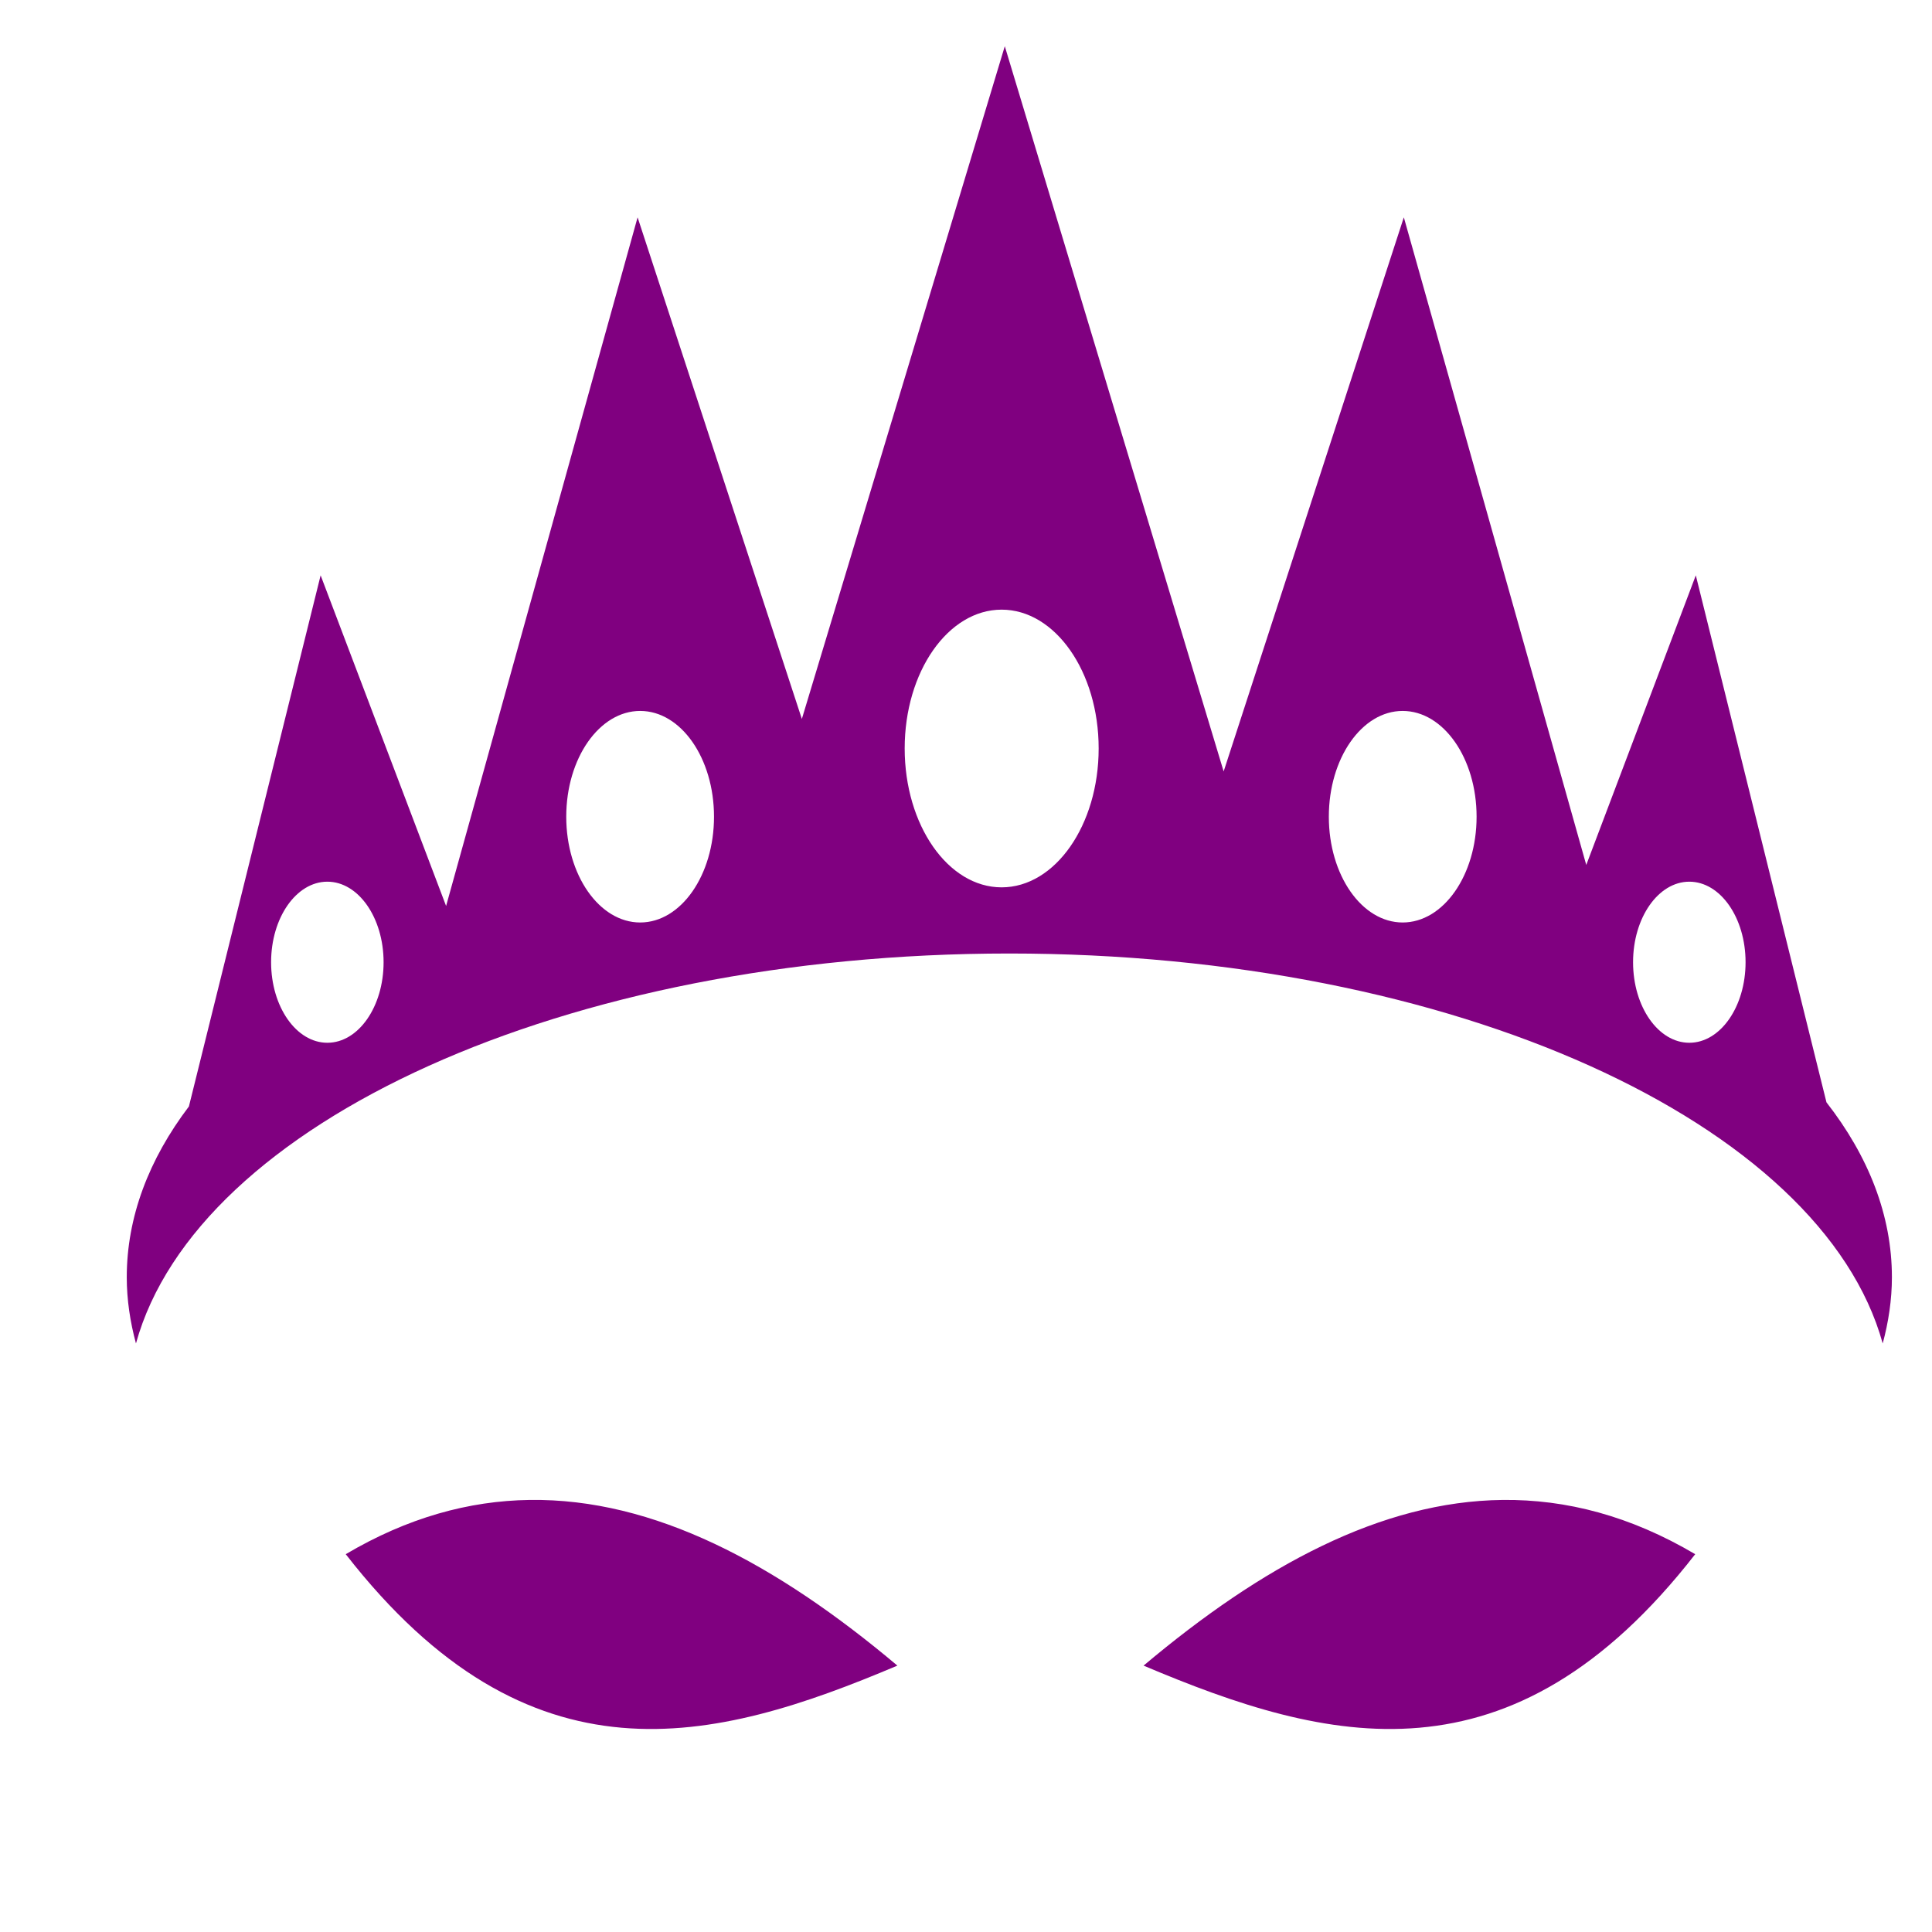
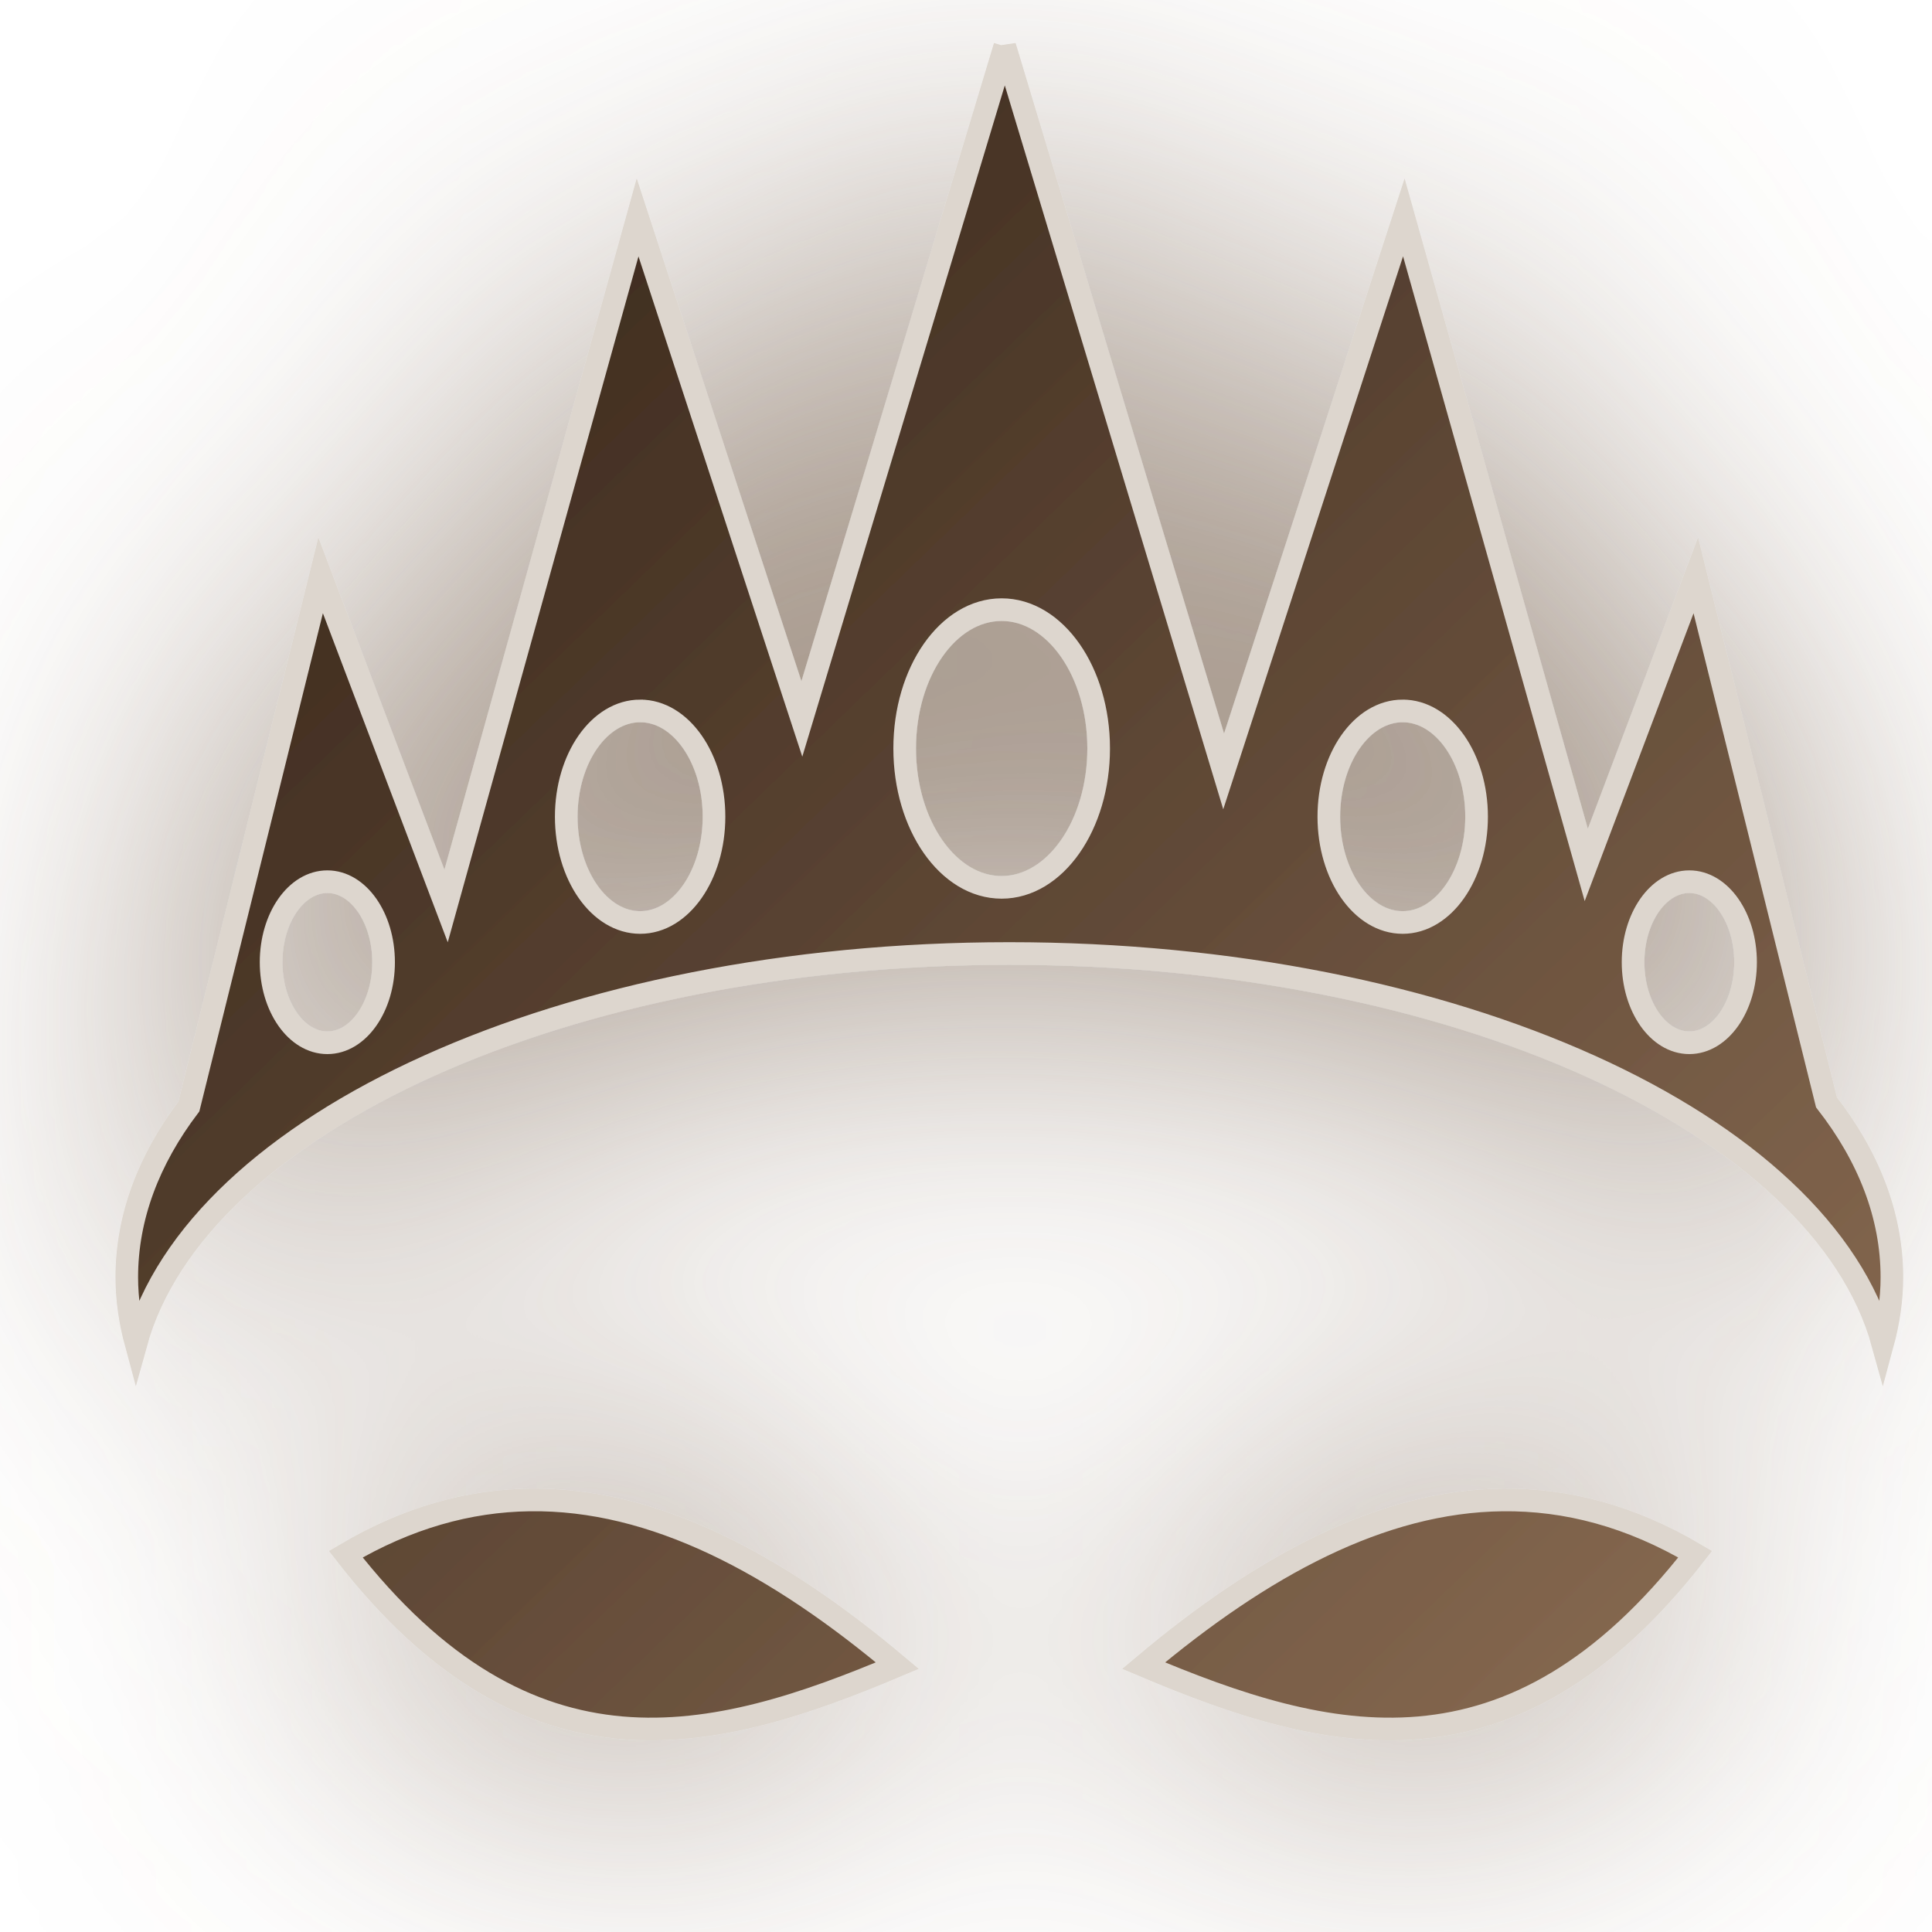
<svg xmlns="http://www.w3.org/2000/svg" viewBox="0 0 512 512">
+   <defs>
+     <filter id="shadow-1" height="300%" width="300%" x="-100%" y="-100%">
+       <feFlood flood-color="rgba(133, 113, 96, 1)" result="flood" />
+       <feComposite in="flood" in2="SourceGraphic" operator="atop" result="composite" />
+       <feGaussianBlur in="composite" stdDeviation="50" result="blur" />
+       <feOffset dx="0" dy="0" result="offset" />
+       <feComposite in="SourceGraphic" in2="offset" operator="over" />
+     </filter>
+     <linearGradient x1="0" x2="1" y1="0" y2="1" id="gradient-1">
+       <stop offset="0%" stop-color="#2e1e14" stop-opacity="1" />
+       <stop offset="100%" stop-color="#8d6f55" stop-opacity="1" />
+     </linearGradient>
+   </defs>
  <g class="" style="" transform="translate(14,-6)">
-     <path d="M252.28 18.25L198.5 196.53 154.97 63.595l-50.75 182.5-33.25-87.625-34.907 140.75c-10.612 14.005-16.47 29.292-16.47 45.28 0 5.906.9 11.848 2.438 17.53C38.147 303.664 135.618 258.69 253.47 258.69c117.85 0 215.352 44.975 231.468 103.343 1.538-5.682 2.437-11.624 2.437-17.53 0-16.412-6.19-32.066-17.344-46.375L435.407 158.47l-29.03 76.75L358.03 63.593l-47.75 146.844-58-192.188zm-.843 149.313c14.193 0 25.72 16.46 25.72 36.78s-11.527 36.813-25.72 36.813c-14.192 0-25.687-16.492-25.687-36.812 0-20.32 11.495-36.78 25.688-36.78zm-95.78 26.843c10.812 0 19.562 12.55 19.562 28.03 0 15.484-8.75 28.033-19.564 28.033-10.813 0-19.594-12.55-19.594-28.032 0-15.483 8.78-28.032 19.594-28.032zm202.062 0c10.812 0 19.592 12.55 19.592 28.03 0 15.484-8.78 28.033-19.593 28.033-10.814 0-19.564-12.55-19.564-28.032 0-15.483 8.75-28.032 19.563-28.032zm-284.97 45.25c8.233 0 14.906 9.556 14.906 21.344 0 11.788-6.673 21.344-14.906 21.344S57.844 272.788 57.844 261c0-11.788 6.673-21.344 14.906-21.344zm360.938 0c8.232 0 14.906 9.556 14.906 21.344 0 11.788-6.674 21.344-14.906 21.344-8.233 0-14.907-9.556-14.907-21.344 0-11.788 6.675-21.344 14.908-21.344zM126.344 403.5c-16.1.228-32.323 4.688-48.72 14.375 48.73 62.635 97.458 50.163 146.19 29.53-32.1-27.026-64.507-44.373-97.47-43.905zm257.875 0c-32.173.35-63.806 17.507-95.158 43.906 48.73 20.632 97.458 33.104 146.188-29.53-17.177-10.15-34.18-14.56-51.03-14.376z" fill="rgba(128, 0, 128, 1)" fill-opacity="1" />
+     <path d="M252.28 18.25L198.5 196.53 154.97 63.595l-50.75 182.5-33.25-87.625-34.907 140.75c-10.612 14.005-16.47 29.292-16.47 45.28 0 5.906.9 11.848 2.438 17.53C38.147 303.664 135.618 258.69 253.47 258.69c117.85 0 215.352 44.975 231.468 103.343 1.538-5.682 2.437-11.624 2.437-17.53 0-16.412-6.19-32.066-17.344-46.375L435.407 158.47l-29.03 76.75L358.03 63.593l-47.75 146.844-58-192.188zm-.843 149.313c14.193 0 25.72 16.46 25.72 36.78s-11.527 36.813-25.72 36.813c-14.192 0-25.687-16.492-25.687-36.812 0-20.32 11.495-36.78 25.688-36.78zm-95.78 26.843c10.812 0 19.562 12.55 19.562 28.03 0 15.484-8.75 28.033-19.564 28.033-10.813 0-19.594-12.55-19.594-28.032 0-15.483 8.78-28.032 19.594-28.032zm202.062 0c10.812 0 19.592 12.55 19.592 28.03 0 15.484-8.78 28.033-19.593 28.033-10.814 0-19.564-12.55-19.564-28.032 0-15.483 8.75-28.032 19.563-28.032zm-284.97 45.25c8.233 0 14.906 9.556 14.906 21.344 0 11.788-6.673 21.344-14.906 21.344S57.844 272.788 57.844 261c0-11.788 6.673-21.344 14.906-21.344zm360.938 0c8.232 0 14.906 9.556 14.906 21.344 0 11.788-6.674 21.344-14.906 21.344-8.233 0-14.907-9.556-14.907-21.344 0-11.788 6.675-21.344 14.908-21.344zM126.344 403.5c-16.1.228-32.323 4.688-48.72 14.375 48.73 62.635 97.458 50.163 146.19 29.53-32.1-27.026-64.507-44.373-97.47-43.905zm257.875 0c-32.173.35-63.806 17.507-95.158 43.906 48.73 20.632 97.458 33.104 146.188-29.53-17.177-10.15-34.18-14.56-51.03-14.376z" fill="url(#gradient-1)" stroke="#ddd6ce" stroke-opacity="1" stroke-width="6" filter="url(#shadow-1)" />
  </g>
</svg>
